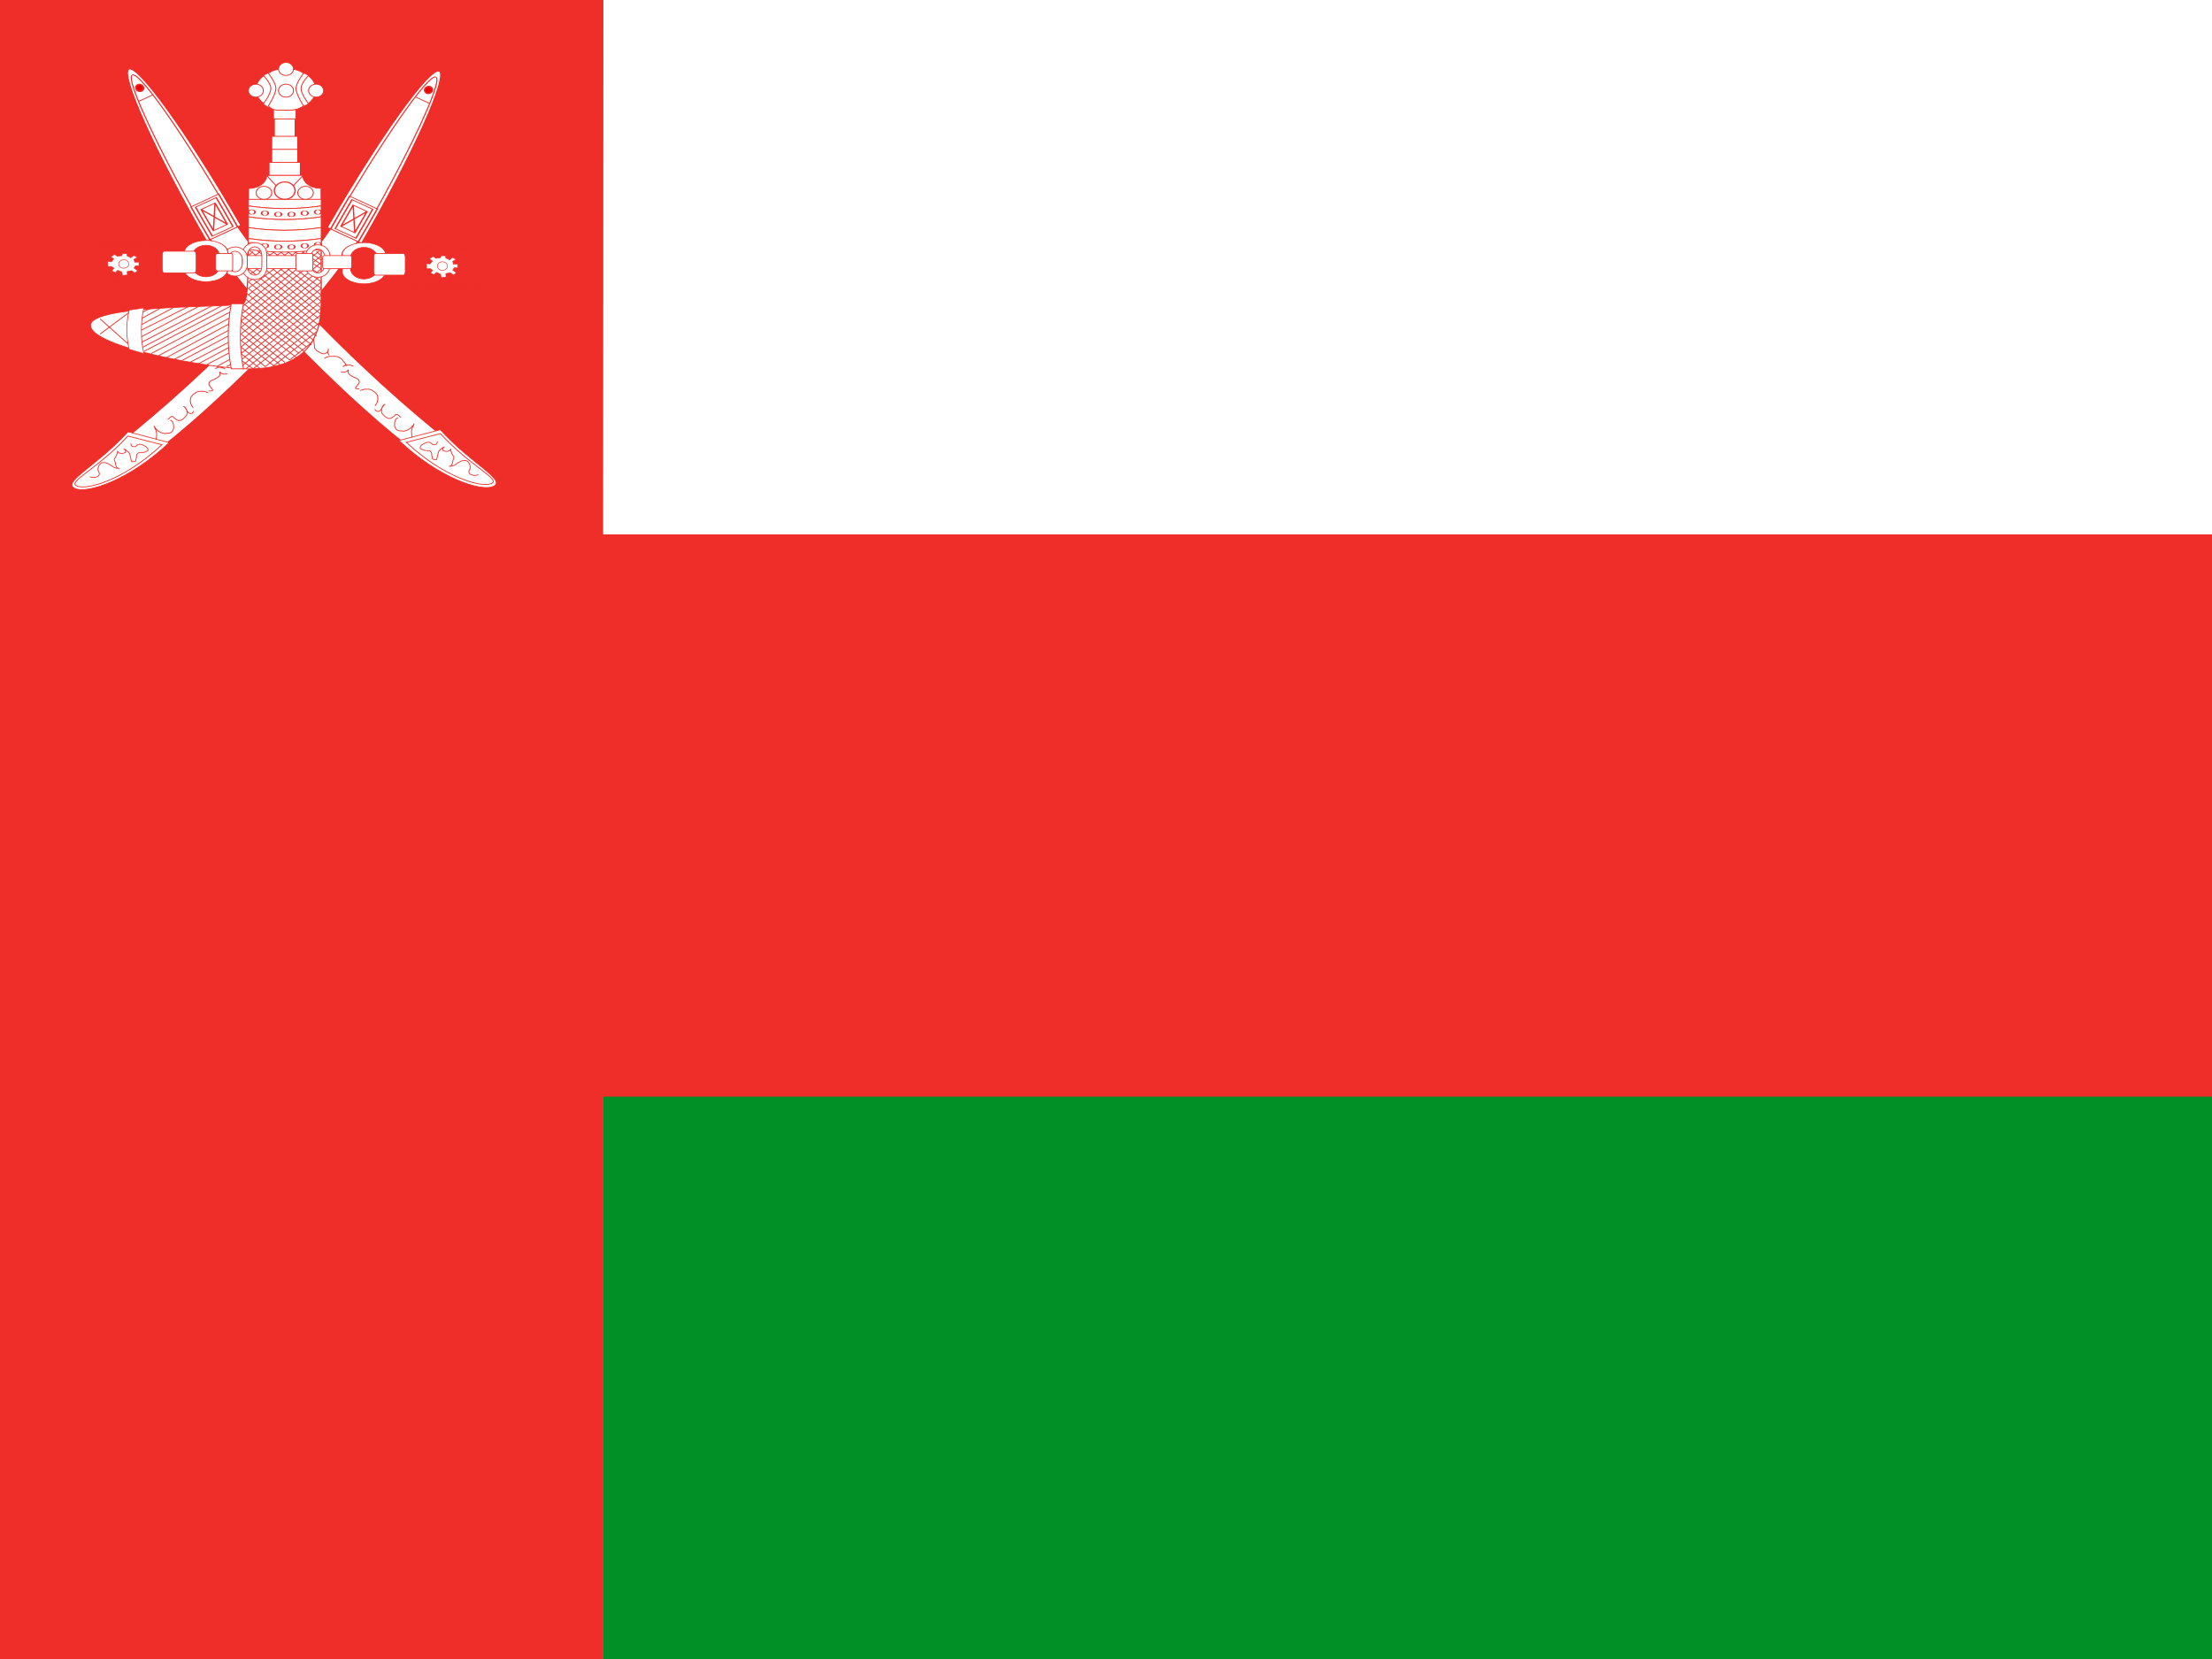
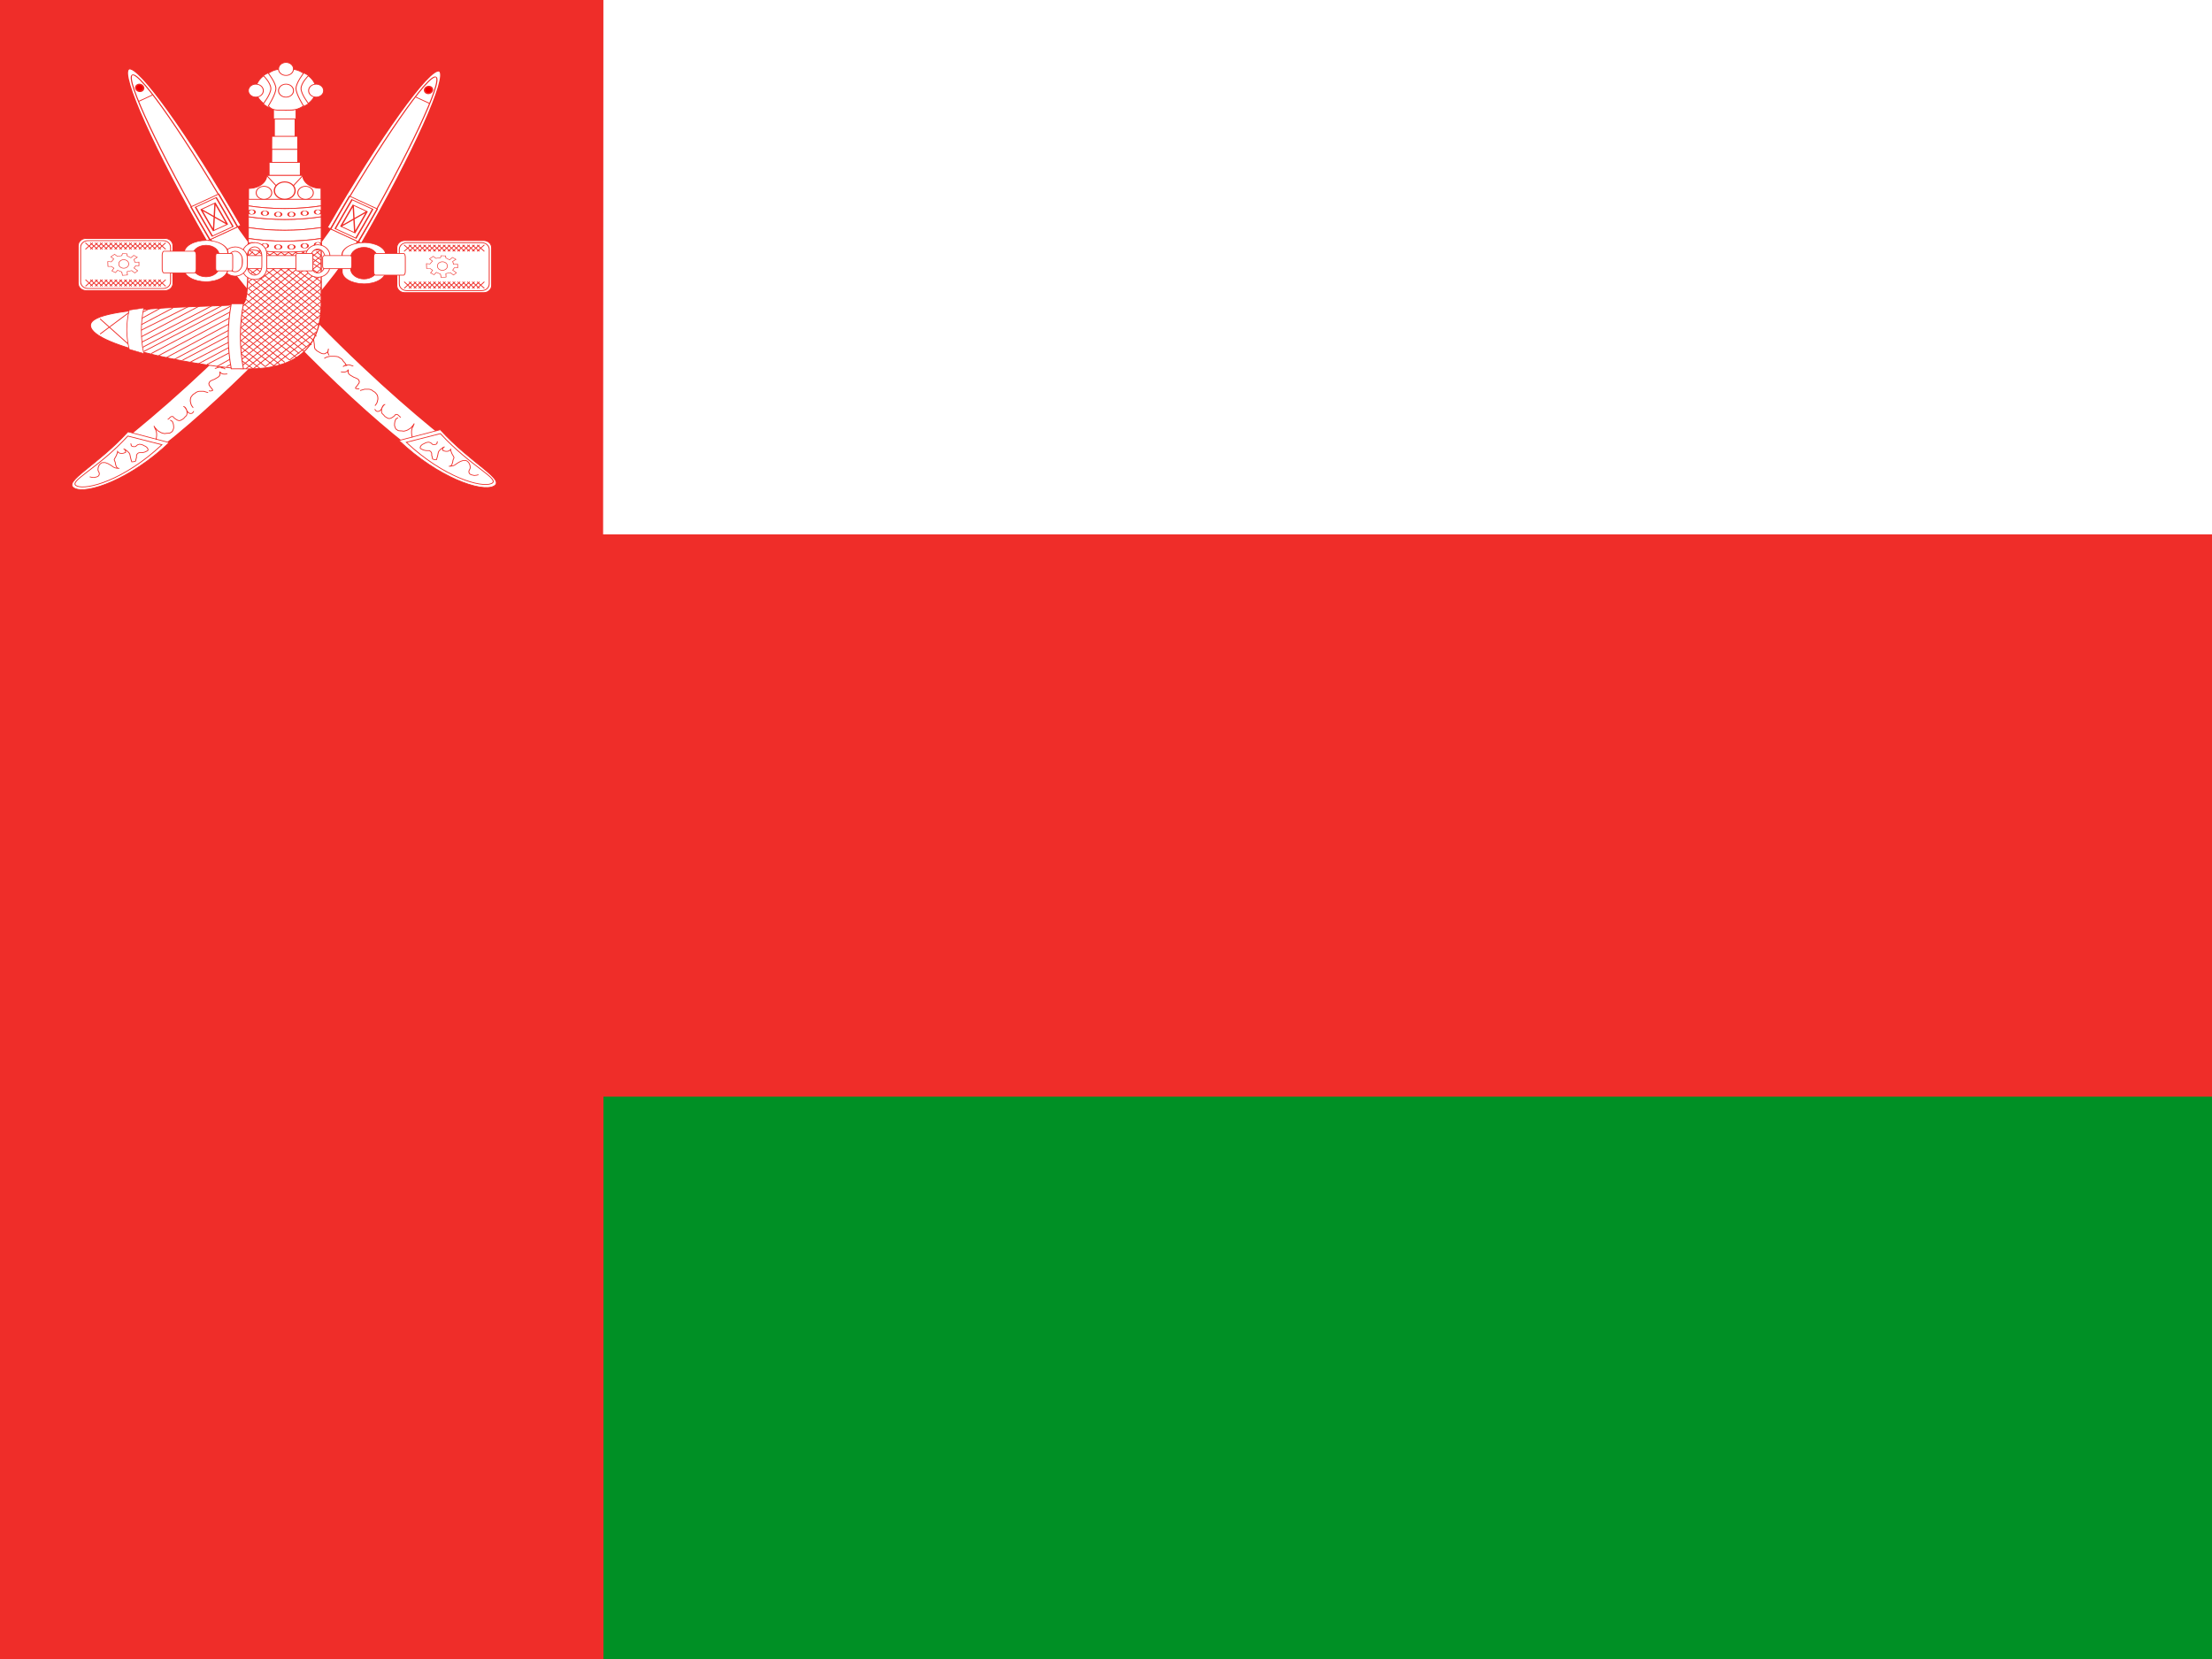
<svg xmlns="http://www.w3.org/2000/svg" viewBox="0 0 640 480">
  <defs>
    <clipPath>
      <path fill-opacity=".7" d="M0 0h640v480H0z" />
    </clipPath>
  </defs>
  <g clip-path="url(#om-a)">
    <path fill="#ef2d29" fill-rule="evenodd" d="M-3.3-21.6H699v553H-3.3z" />
    <path fill="#009025" fill-rule="evenodd" d="M174.6 317.3h535.7V525H174.6z" />
    <path fill="#fff" fill-rule="evenodd" d="M174.6-35.4h564.9v190h-565z" />
    <g stroke="#ef2d28">
      <g fill="#fff" fill-rule="evenodd" transform="matrix(.19848 0 0 .17744 111.3 -13.4)">
-         <rect width="138.2" x="17.7" y="467.7" stroke-width="1.4" rx="11.3" ry="11.8" />
-         <rect width="131.1" x="21.3" y="471.3" stroke-width="1.3" rx="10.7" ry="10.9" />
+         <rect width="138.2" height="85" x="17.7" y="467.7" stroke-width="1.4" rx="11.3" ry="11.8" />
+         <rect width="131.1" height="78" x="21.3" y="471.3" stroke-width="1.3" rx="10.7" ry="10.9" />
        <path stroke-width="1.3" d="M65 396l9.7.5.4 5.8 8 5.3 6.2-6.7 7.5 5.3-7 5.8 1.7 8 8.8-.5V430l-7-.4-3.6 6.6 8 7.5-6.2 6.2-6.7-6.6-9.7 2.6.5 9.7-10.6 1-1.4-9.4-8.8-4.8-4.9 6.6-7.5-4.9 4.4-7.5-5.3-4.8H34l-.4-13.7 7.5.9 5.3-8-6.2-6.2 8-7 5.7 5.7 9.7-1.8L65 396z" transform="matrix(.68108 0 0 .5852 38 260.7)" />
        <ellipse cx="68.9" cy="426.8" stroke-width="1.3" rx="11.1" ry="9.9" transform="matrix(.65819 0 0 .70224 38.8 209.6)" />
        <path stroke-width="1.3" d="M39 474.8l-10.7 10.6m17.8-10.6l-10.7 10.6m17.7-10.6l-10.6 10.6m17.7-10.6l-10.6 10.6m17.7-10.6l-10.6 10.6m17.7-10.6l-10.6 10.6m17.7-10.6l-10.6 10.6m17.7-10.6L78 485.4m17.7-10.6L85 485.4m17.8-10.6L92 485.4m17.7-10.6l-10.6 10.6m17.7-10.6l-10.6 10.6m-17.7-10.6L78 485.4m46-10.6l-10.6 10.6m17.7-10.6l-10.6 10.6m17.7-10.6l-10.6 10.6m17.7-10.6l-10.6 10.6m0-10.6l10.6 10.6m-17.7-10.6l10.6 10.6m-17.7-10.6l10.6 10.6m-17.7-10.6l10.6 10.6m-17.7-10.6l10.6 10.6m-17.7-10.6l10.6 10.6m-17.7-10.6l10.7 10.6M85 474.8l10.6 10.6m-17.8-10.6l10.7 10.6m-17.7-10.6l10.6 10.6m-17.7-10.6l10.6 10.6m-17.7-10.6l10.6 10.6M85 474.8l10.6 10.6m-46-10.6l10.5 10.6m-17.7-10.6l10.7 10.6m-17.8-10.6L46 485.4m-17.8-10.6L39 485.4m0 49.6l-10.6 10.7M46 535l-10.7 10.7M53.2 535l-10.7 10.7M60.2 535l-10.6 10.7M67.3 535l-10.6 10.7M74.4 535l-10.6 10.7M81.5 535L71 545.7M88.6 535L78 545.7M95.7 535L85 545.7m17.7-10.7L92 545.7m18-10.7l-10.7 10.7M117 535l-10.6 10.7M88.6 535L78 545.7m46-10.7l-10.6 10.7m17.7-10.7l-10.6 10.7m17.7-10.7l-10.6 10.7m17.7-10.7l-10.6 10.7m0-10.7l10.6 10.7M127.6 535l10.6 10.7M120.5 535l10.6 10.7M113.4 535l10.6 10.7M106.3 535l10.6 10.7M99.2 535l10.7 10.7M92 535l10.7 10.7M85 535l10.6 10.7M78 535l10.6 10.7M70.9 535l10.6 10.7M63.8 535l10.6 10.7M56.7 535l10.6 10.7M85.1 535l10.6 10.7m-46-10.7l10.5 10.7M42.5 535l10.7 10.7M35.4 535l10.7 10.7M28.4 535L39 545.7" />
      </g>
      <g fill="#fff" fill-rule="evenodd" transform="matrix(.19848 0 0 .17744 19.1 -14)">
-         <rect width="138.2" x="17.7" y="467.7" stroke-width="1.4" rx="11.3" ry="11.8" />
-         <rect width="131.1" x="21.3" y="471.3" stroke-width="1.3" rx="10.7" ry="10.9" />
+         <rect width="138.2" height="85" x="17.7" y="467.7" stroke-width="1.4" rx="11.3" ry="11.8" />
+         <rect width="131.1" height="78" x="21.3" y="471.3" stroke-width="1.3" rx="10.7" ry="10.9" />
        <path stroke-width="1.3" d="M65 396l9.7.5.4 5.8 8 5.3 6.2-6.7 7.5 5.3-7 5.8 1.7 8 8.8-.5V430l-7-.4-3.6 6.6 8 7.5-6.2 6.2-6.7-6.6-9.7 2.6.5 9.7-10.6 1-1.4-9.4-8.8-4.8-4.9 6.6-7.5-4.9 4.4-7.5-5.3-4.8H34l-.4-13.7 7.5.9 5.3-8-6.2-6.2 8-7 5.7 5.7 9.7-1.8L65 396z" transform="matrix(.68108 0 0 .5852 38 260.7)" />
        <ellipse cx="68.9" cy="426.8" stroke-width="1.3" rx="11.1" ry="9.9" transform="matrix(.65819 0 0 .70224 38.8 209.6)" />
        <path stroke-width="1.3" d="M39 474.8l-10.7 10.6m17.8-10.6l-10.7 10.6m17.7-10.6l-10.6 10.6m17.7-10.6l-10.6 10.6m17.7-10.6l-10.6 10.6m17.7-10.6l-10.6 10.6m17.7-10.6l-10.6 10.6m17.7-10.6L78 485.4m17.7-10.6L85 485.4m17.8-10.6L92 485.4m17.7-10.6l-10.6 10.6m17.7-10.6l-10.6 10.6m-17.7-10.6L78 485.4m46-10.6l-10.6 10.6m17.7-10.6l-10.6 10.6m17.7-10.6l-10.6 10.6m17.7-10.6l-10.6 10.6m0-10.6l10.6 10.6m-17.7-10.6l10.6 10.6m-17.7-10.6l10.6 10.6m-17.7-10.6l10.6 10.6m-17.7-10.6l10.6 10.6m-17.7-10.6l10.6 10.6m-17.7-10.6l10.7 10.6M85 474.8l10.6 10.6m-17.8-10.6l10.7 10.6m-17.7-10.6l10.6 10.6m-17.7-10.6l10.6 10.6m-17.7-10.6l10.6 10.6M85 474.8l10.6 10.6m-46-10.6l10.5 10.6m-17.7-10.6l10.7 10.6m-17.8-10.6L46 485.4m-17.8-10.6L39 485.4m0 49.6l-10.6 10.7M46 535l-10.7 10.7M53.2 535l-10.7 10.7M60.2 535l-10.6 10.7M67.3 535l-10.6 10.7M74.4 535l-10.6 10.7M81.5 535L71 545.7M88.6 535L78 545.7M95.7 535L85 545.7m17.7-10.7L92 545.7m18-10.7l-10.7 10.7M117 535l-10.6 10.7M88.6 535L78 545.7m46-10.7l-10.6 10.7m17.7-10.7l-10.6 10.7m17.7-10.7l-10.6 10.7m17.7-10.7l-10.6 10.7m0-10.7l10.6 10.7M127.6 535l10.6 10.7M120.5 535l10.6 10.7M113.4 535l10.6 10.7M106.3 535l10.6 10.7M99.2 535l10.7 10.7M92 535l10.7 10.7M85 535l10.6 10.7M78 535l10.6 10.7M70.9 535l10.6 10.7M63.8 535l10.6 10.7M56.7 535l10.6 10.7M85.1 535l10.6 10.7m-46-10.7l10.5 10.7M42.5 535l10.7 10.7M35.4 535l10.7 10.7M28.4 535L39 545.7" />
      </g>
      <path fill="#fff" fill-rule="evenodd" stroke-width="1.3" d="M538.6 531.5c1.7 166.6 24.8 202 3.5 202s-31.9-92.1-31.9-205.5 14.2-205.5 35.5-205.5-9 31.9-7.1 209z" transform="matrix(-.32136 -.12684 -.20158 .20221 345.9 61.4)" />
      <path fill="#fff" fill-rule="evenodd" stroke-width="1.2" d="M545.7 779.5l-60.3 17.7c56.7 60.3 120.5 85 138.2 74.4 17.7-10.6-31.9-35.4-78-92z" transform="matrix(-.19848 0 0 .17744 145.3 -13.4)" />
      <path fill="#fff" fill-rule="evenodd" stroke-width="1.3" d="M547.3 786.9l-51 14.7c56.7 60.3 112.8 77.4 127.3 70 14.6-7.3-30.3-28-76.3-84.7z" transform="matrix(-.19334 0 0 .17062 142.8 -8.1)" />
      <path fill="none" stroke-width="1.8" d="M353.1 634.2c.2 1.3.8 7.1 1.3 9.4 0 3.2.3 5.6.6 8.1.8 2.2.7 4.2 3.1 5a9.9 9.9 0 005 4.4 27.7 27.7 0 006.3 3.8 11.6 11.6 0 007.5.6c2.2-1.5 3.8-3.1 5.6-4.4.4-2 .8-4.9 1.3-6.9a32.6 32.6 0 00-1.3 8.2c.2 3 1.3 4.4 2.5 6.8" transform="matrix(-.13978 0 0 .12414 123 20.4)" />
      <path fill="none" stroke-width="1.8" d="M389.4 681.7l.6-.6c-1.5 1.5-.9.8 2.5-1.3 2.4-1.2 5-1.8 8.1-2.4h8.8c3.4 0 5.7.5 8.1 1.2 1.8 1.8 4.4 2.8 6.3 4.4a11 11 0 013.7 5c1.7 1.7 2.8 4.3 4.4 5.6.7 2.9 2.1 2.8 3.1 5-3 .2-5.3.6-6.9 2.5-2.6 1.3 2.2-1.3 3.2-2.5 2-.6 2.5-1.2 5.6-1.2 2.8-1 4.6.7 7.5 1.2 1.7 1 2.2 1.3 4.4 1.3" transform="matrix(-.13978 0 0 .12414 124.9 19.7)" />
      <path fill="none" stroke-width="1.8" d="M438.1 724.9c1.3 0 7.1 1.1 9.4 0 2.6-.7 4-2 5.6-4.4.8-1.7 0 3 0 5 .3 3.7 1.4 3.7 3.2 6.2 1.8 1.2 3.7 2.8 5.6 3.8a18 18 0 005.6 3.1c2 1 4.1 1.8 5.6 3.1 2.1 1.5 2 3.3 3.2 5.7-.3 3-.8 4.8-2.5 6.2-.8 2.1-2.4 4.2-3.8 5.6-1.5 3-3.3 4.3.6 5 2.2 1 3.4.2 5.7 0" transform="matrix(-.13978 0 0 .12414 127 18.2)" />
      <path fill="none" stroke-width="1.8" d="M480.6 771.7c1.6-.4 7-2.2 9.4-3.1h8.8c3.3.3 4 1.3 6.8 2.5 1.9 1.9 3.1 3.2 5.7 4.4 1.3 1.7 4 4.7 5 6.9a25.5 25.5 0 011.2 8c0 3.7-1 4.4-1.2 7.6a19.3 19.3 0 01-3.8 7.5c-.3.8-.5 1-1.2 1.2" transform="matrix(-.13978 0 0 .12414 127.4 17.8)" />
      <path fill="none" stroke-width="2.3" d="M538.1 818c.4 0 1.2 2 2.5 3.7 2.9 3 3.2 3.2 7.5 3.2 4-.2 3.5-1.6 6.3-2.5 1.3-2 2.9-3.6 4.4-6.3 1-1.6 1.9-4.1 3-5.6 1.2-1.9 2.6-3.3 3.8-5 1.2-.5 1.6-1 3.2-1.3-3.6.6-4 1.9-6.3 3.8a58.9 58.9 0 00-3.1 5.6c-.4 2.7-1.2 4.8-1.3 8.1 0 3.5 0 5.9 1.3 8.8 1.5 1.5 2.5 3.1 4.4 4.4a36.7 36.7 0 014.3 5l5.7 3.7c1.8 1.1 3.9 2.2 6.8 2.5 3.7-.3 4.8-1.3 7.5-2.5 2.4-1.7 4.2-2.8 6.3-4.4a21 21 0 004.4-5c3.3-.8 5.5-.5 7.5 1.3a16.5 16.5 0 014.3 4.4c1 .5 2.8 2 3.8 2.5" transform="matrix(-.09924 0 0 .09799 109.5 38.8)" />
      <path fill="none" stroke-width="1.9" d="M503.8 836.1c-.8.3-3.8 2.4-5 3.1-.8 2.7-2.1 4.1-2.5 7-.7 2.6-.7 5.6-.7 8.7.7 3.2 2 5.5 3.2 8 2 1.4 3 2.4 5.6 3.8 2.5.4 5 .7 8.1.7 2 .6 5.6.9 7.5 0 2.8-.4 4.9-1.5 6.9-2.5 2.3-1.3 3.7-2.6 6.2-3.8 1.3-1.8 3.2-3.5 5-5.6 1.6-2.1 2.7-3.3 3.8-5.6-1 2.6-2.3 5-3.1 7.5-1.5 2.6-2.3 3.6-2.5 6.8-1 2.6-.7 5.8-.7 8.8.3 2 .4 5.8 1.3 7.5v1.9" transform="matrix(-.12338 0 0 .12229 111.4 19.3)" />
      <path fill="none" stroke-width="1.2" d="M541.3 799.2v.7c0-1.7 0-.9-.7 2.5-1.1 1.4-4 1.8-6.2 1.2-2-1.7-2-3-5.6-3.7-3.6.2-5 1.2-7 2.5a9.5 9.5 0 00-5 4.3c-.7 2.1-1.1 3.6 1.3 4.4a15.2 15.2 0 007 2.5c2.8 0 4.9-.3 6.2 1.3 2 2 1.8 3.2 1.8 6.8.7 1.1.8 4.4 1.3 5.7a10.6 10.6 0 005.6 1.2c.7-2 1.4-5.4 1.9-7.5.5-2.2.6-5.4 1.9-6.9a16.6 16.6 0 014.3-4.4 8 8 0 013.8-2.4c-2.5 1.2-2.8 2.6-3.1 5.6 2.1 1 2.7 1.8 6.2 1.9 3.5-.3 4.3-1.2 5.6-3.2.3 3.2 1.3 4.2 2 7 1.2 1.8 1.7 3.7 3 6.2-.5 3-1.7 3.1-1.8 6.8-.8 2.5-.8 4.8-2.5 6.3-.8 1-1.4 1.1-3.2 1.2 3.6 0 5.8-.4 8.2-1.8 1.8-1.2 3.2-2.6 5-3.8a23.9 23.9 0 017.5-3.8c2.9 0 5-.3 6.2 1.3 1.8 1.3 3 3.5 3.8 6.3.5 3.2.8 5.4-.7 7.5-1 2.4-1.3 3.3 0 6.2 1.5 2 3.6 2.3 7 3.1 2.3-.1 4.6-.6 6.2-1.2" transform="matrix(-.19848 0 0 .17744 145.3 -13.4)" />
      <g fill-rule="evenodd" stroke-width="1.3" transform="matrix(-.19848 0 0 .17744 145.3 -13.4)">
        <path fill="#fff" d="M531.5 359.6c0-165.2 8-299.4 17.7-299.4 9.8 0 17.7 134.2 17.7 299.4h-35.4z" transform="matrix(1.4216 -.73423 .46161 .89375 -716.8 541)" />
        <path fill="#fff" d="M531.5 359.6c0-165.2 8-299.4 17.7-299.4 9.8 0 17.7 134.2 17.7 299.4" transform="matrix(1.1373 -.58739 .44532 .86221 -554.8 471.8)" />
        <path fill="#fff" d="M563.4 301.2c.2 18.9 0 40.2 0 60.2H535c0-20-.2-41.3 0-60.2h28.4z" transform="matrix(1.4216 -.73423 .45889 .88849 -716.7 541.4)" />
        <path fill="#fff" d="M559.8 304.7c.2 19 0 33.1 0 53.2h-21.2c0-20-.2-34.3 0-53.2h21.2z" transform="matrix(1.4216 -.73423 .45889 .88849 -716.7 541.4)" />
        <path fill="#fff" d="M542.1 311.8h14.2v39h-14.2zm0 0l14.2 39m-14.2 0l14.2-39m-14.2-198.4h14.2" transform="matrix(1.4216 -.73423 .45889 .88849 -716.7 541.4)" />
        <circle cx="545.7" cy="92.1" r="3.5" fill="#ef0000" transform="matrix(1.6046 .45375 -.36215 1.5787 -734.9 -170.8)" />
      </g>
      <path fill="#fff" fill-rule="evenodd" stroke-width="1.3" d="M538.6 531.5c1.7 166.6 24.8 202 3.5 202s-31.9-92.1-31.9-205.5 14.2-205.5 35.5-205.5-9 31.9-7.1 209z" transform="matrix(.32136 -.12684 .20158 .20221 -181.5 60.8)" />
      <path fill="#fff" fill-rule="evenodd" stroke-width="1.2" d="M545.7 779.5l-60.3 17.7c56.7 60.3 120.5 85 138.2 74.4 17.7-10.6-31.9-35.4-78-92z" transform="matrix(.19848 0 0 .17744 19.1 -14)" />
      <path fill="#fff" fill-rule="evenodd" stroke-width="1.3" d="M547.3 786.9l-51 14.7c56.7 60.3 112.8 77.4 127.3 70 14.6-7.3-30.3-28-76.3-84.7z" transform="matrix(.19334 0 0 .17062 21.6 -8.8)" />
      <path fill="none" stroke-width="1.8" d="M353.1 634.2c.2 1.3.8 7.1 1.3 9.4 0 3.2.3 5.6.6 8.1.8 2.2.7 4.2 3.1 5a9.9 9.9 0 005 4.4 27.7 27.7 0 006.3 3.8 11.6 11.6 0 007.5.6c2.2-1.5 3.8-3.1 5.6-4.4.4-2 .8-4.9 1.3-6.9a32.6 32.6 0 00-1.3 8.2c.2 3 1.3 4.4 2.5 6.8" transform="matrix(.13978 0 0 .12414 41.4 19.7)" />
      <path fill="none" stroke-width="1.8" d="M389.4 681.7l.6-.6c-1.5 1.5-.9.8 2.5-1.3 2.4-1.2 5-1.8 8.1-2.4h8.8c3.4 0 5.7.5 8.1 1.2 1.8 1.8 4.4 2.8 6.3 4.4a11 11 0 013.7 5c1.7 1.7 2.8 4.3 4.4 5.6.7 2.9 2.1 2.8 3.1 5-3 .2-5.3.6-6.9 2.5-2.6 1.3 2.2-1.3 3.2-2.5 2-.6 2.5-1.2 5.6-1.2 2.8-1 4.6.7 7.5 1.2 1.7 1 2.2 1.3 4.4 1.3" transform="matrix(.13978 0 0 .12414 39.5 19)" />
      <path fill="none" stroke-width="1.8" d="M438.1 724.9c1.3 0 7.1 1.1 9.4 0 2.6-.7 4-2 5.6-4.4.8-1.7 0 3 0 5 .3 3.7 1.4 3.7 3.2 6.2 1.8 1.2 3.7 2.8 5.6 3.8a18 18 0 005.6 3.1c2 1 4.1 1.8 5.6 3.1 2.1 1.5 2 3.3 3.2 5.7-.3 3-.8 4.8-2.5 6.2-.8 2.1-2.4 4.2-3.8 5.6-1.5 3-3.3 4.3.6 5 2.2 1 3.4.2 5.7 0" transform="matrix(.13978 0 0 .12414 37.4 17.6)" />
      <path fill="none" stroke-width="1.8" d="M480.6 771.7c1.6-.4 7-2.2 9.4-3.1h8.8c3.3.3 4 1.3 6.8 2.5 1.9 1.9 3.1 3.2 5.7 4.4 1.3 1.7 4 4.7 5 6.9a25.5 25.5 0 011.2 8c0 3.7-1 4.4-1.2 7.6a19.3 19.3 0 01-3.8 7.5c-.3.8-.5 1-1.2 1.2" transform="matrix(.13978 0 0 .12414 37 17.2)" />
      <path fill="none" stroke-width="2.3" d="M538.1 818c.4 0 1.2 2 2.5 3.7 2.9 3 3.2 3.2 7.5 3.2 4-.2 3.5-1.6 6.3-2.5 1.3-2 2.9-3.6 4.4-6.3 1-1.6 1.9-4.1 3-5.6 1.2-1.9 2.6-3.3 3.8-5 1.2-.5 1.6-1 3.2-1.3-3.6.6-4 1.9-6.3 3.8a58.9 58.9 0 00-3.1 5.6c-.4 2.7-1.2 4.8-1.3 8.1 0 3.5 0 5.9 1.3 8.8 1.5 1.5 2.5 3.1 4.4 4.4a36.7 36.7 0 014.3 5l5.7 3.7c1.8 1.1 3.9 2.2 6.8 2.5 3.7-.3 4.8-1.3 7.5-2.5 2.4-1.7 4.2-2.8 6.3-4.4a21 21 0 004.4-5c3.3-.8 5.5-.5 7.5 1.3a16.5 16.5 0 014.3 4.4c1 .5 2.8 2 3.8 2.5" transform="matrix(.09924 0 0 .09799 55 38.2)" />
      <path fill="none" stroke-width="1.9" d="M503.8 836.1c-.8.3-3.8 2.4-5 3.1-.8 2.7-2.1 4.1-2.5 7-.7 2.6-.7 5.6-.7 8.7.7 3.2 2 5.5 3.2 8 2 1.4 3 2.4 5.6 3.8 2.5.4 5 .7 8.1.7 2 .6 5.6.9 7.5 0 2.8-.4 4.9-1.5 6.9-2.5 2.3-1.3 3.7-2.6 6.2-3.8 1.3-1.8 3.2-3.5 5-5.6 1.6-2.1 2.7-3.3 3.8-5.6-1 2.6-2.3 5-3.1 7.5-1.5 2.6-2.3 3.6-2.5 6.8-1 2.6-.7 5.8-.7 8.8.3 2 .4 5.8 1.3 7.5v1.9" transform="matrix(.12338 0 0 .12229 53 18.6)" />
      <path fill="none" stroke-width="1.2" d="M541.3 799.2v.7c0-1.7 0-.9-.7 2.5-1.1 1.4-4 1.8-6.2 1.2-2-1.7-2-3-5.6-3.7-3.6.2-5 1.2-7 2.5a9.5 9.5 0 00-5 4.3c-.7 2.1-1.1 3.6 1.3 4.4a15.2 15.2 0 007 2.5c2.8 0 4.9-.3 6.2 1.3 2 2 1.8 3.2 1.8 6.8.7 1.1.8 4.4 1.3 5.7a10.6 10.6 0 005.6 1.2c.7-2 1.4-5.4 1.9-7.5.5-2.2.6-5.4 1.9-6.9a16.6 16.6 0 014.3-4.4 8 8 0 013.8-2.4c-2.5 1.2-2.8 2.6-3.1 5.6 2.1 1 2.7 1.8 6.2 1.9 3.5-.3 4.3-1.2 5.6-3.2.3 3.2 1.3 4.2 2 7 1.2 1.8 1.7 3.7 3 6.2-.5 3-1.7 3.1-1.8 6.8-.8 2.5-.8 4.8-2.5 6.3-.8 1-1.4 1.1-3.2 1.2 3.6 0 5.8-.4 8.2-1.8 1.8-1.2 3.2-2.6 5-3.8a23.9 23.9 0 017.5-3.8c2.9 0 5-.3 6.2 1.3 1.8 1.3 3 3.5 3.8 6.3.5 3.2.8 5.4-.7 7.5-1 2.4-1.3 3.3 0 6.2 1.5 2 3.6 2.3 7 3.1 2.3-.1 4.6-.6 6.2-1.2" transform="matrix(.19848 0 0 .17744 19.1 -14)" />
      <g fill-rule="evenodd" stroke-width="1.3" transform="matrix(.19848 0 0 .17744 19.1 -14)">
        <path fill="#fff" d="M531.5 359.6c0-165.2 8-299.4 17.7-299.4 9.8 0 17.7 134.2 17.7 299.4h-35.4z" transform="matrix(1.4216 -.73423 .46161 .89375 -716.8 541)" />
        <path fill="#fff" d="M531.5 359.6c0-165.2 8-299.4 17.7-299.4 9.8 0 17.7 134.2 17.7 299.4" transform="matrix(1.1373 -.58739 .44532 .86221 -554.8 471.8)" />
        <path fill="#fff" d="M563.4 301.2c.2 18.9 0 40.2 0 60.2H535c0-20-.2-41.3 0-60.2h28.4z" transform="matrix(1.4216 -.73423 .45889 .88849 -716.7 541.4)" />
        <path fill="#fff" d="M559.8 304.7c.2 19 0 33.1 0 53.2h-21.2c0-20-.2-34.3 0-53.2h21.2z" transform="matrix(1.4216 -.73423 .45889 .88849 -716.7 541.4)" />
        <path fill="#fff" d="M542.1 311.8h14.2v39h-14.2zm0 0l14.2 39m-14.2 0l14.2-39m-14.2-198.4h14.2" transform="matrix(1.4216 -.73423 .45889 .88849 -716.7 541.4)" />
        <circle cx="545.7" cy="92.1" r="3.5" fill="#ef0000" transform="matrix(1.6046 .45375 -.36215 1.5787 -734.9 -170.8)" />
      </g>
      <g fill="#fff" fill-rule="evenodd" transform="matrix(.19848 0 0 .17744 19.1 -14)">
        <path stroke-width="1.3" d="M305.6 396.9c0 124 .5 170.7-5.6 177.1-5.8 6.9-167.1 0-167.1 35.4s132.8 71 172.7 71c53.2 0 79.7-35.5 79.7-106.4V397h-79.7z" transform="matrix(1.3333 0 0 1 -141.7 0)" />
        <path stroke-width="1.3" d="M265.8 396.9v17.7a321.1 321.1 0 00106.2 0v-17.7a321.1 321.1 0 01-106.2 0z" transform="matrix(1 0 0 .99999 0 35.4)" />
        <path stroke-width="1.3" d="M265.8 396.9v17.7a321.1 321.1 0 00106.2 0v-17.7a321.1 321.1 0 01-106.2 0z" transform="scale(1 .99999)" />
        <path stroke-width="1.3" d="M265.8 396.9v17.7a321.1 321.1 0 00106.2 0v-17.7a321.1 321.1 0 01-106.2 0z" transform="matrix(1 0 0 .99999 0 17.7)" />
        <path stroke-width="1.3" d="M265.8 396.9v17.7a321.1 321.1 0 00106.2 0v-17.7a321.1 321.1 0 01-106.2 0z" transform="matrix(1 0 0 .99999 0 53.1)" />
        <ellipse cx="256.9" cy="210.8" stroke-width="4.4" rx="8.9" ry="26.6" transform="matrix(.54545 0 0 .14383 130.5 394.3)" />
        <ellipse cx="292.3" cy="246.3" stroke-width="4.4" rx="8.9" ry="26.6" transform="matrix(.54545 0 0 .14383 130.5 391.1)" />
        <ellipse cx="327.8" cy="264" stroke-width="4.4" rx="8.9" ry="26.6" transform="matrix(.54545 0 0 .14383 130.5 390.5)" />
        <ellipse cx="363.2" cy="264" stroke-width="4.4" rx="8.9" ry="26.6" transform="matrix(.54545 0 0 .14383 130.5 390.5)" />
        <ellipse cx="398.6" cy="246.3" stroke-width="4.4" rx="8.9" ry="26.6" transform="matrix(.54545 0 0 .14383 130.5 391.1)" />
        <ellipse cx="434.1" cy="210.8" stroke-width="4.4" rx="8.9" ry="26.6" transform="matrix(.54545 0 0 .14383 130.5 394.3)" />
        <path stroke-width="1.3" d="M265.8 485.4L372 581.1m-95.6-95.7l95.7 85M290.5 489l81.6 70.9m-71-71l71 60.3M311.8 489l60.2 49.6M322.4 489l49.6 39m-39-39l39 28.3M343.8 489l28.4 21.2M354.3 489l17.8 14.2M365 489l7 7m-106.2 0L372 591.8m0-106.3L255 591.7m106.3-106.3l-102.7 92.2m88.6-88.6l-81.5 70.8m70.8-70.8l-70.8 60.2M326 489l-60.2 49.6m49.6-49.6l-49.6 39m39-39l-39 28.3M294 489l-28.3 21.2m17.7-21.2l-17.7 14.2m7-14.2l-7 7m106.3 0L255 602.5m117-95.7L255 613m117-95.7L255 623.6m117-95.7L255 634.4m117-95.7L255 644.9m117-95.7L255 655.5m117-95.7L255 666.1m117-95.6L255 676.8m117-95.7l-109.9 99.2M372 591.7l-99.2 88.6m95.6-74.4l-78 70.9M365 620l-63.8 56.7m56.7-39l-32 28.3m-60.1-159.4l102.7 92.1m-102.7-81.5l102.7 92.2M265.8 528l99.2 88.5m-99.2-78l99.2 88.7m-99.2-78l95.6 85m-99.2-77.9l95.7 85M262.2 567l88.6 78m-92.1-71l88.6 78M255 581l85 74.4m-85-63.8l81.5 70.9M255 602.3l71 63.7" />
        <path stroke-width="1.3" d="M265.8 396.9v17.7a321.1 321.1 0 00106.2 0v-17.7a321.1 321.1 0 01-106.2 0z" transform="matrix(1 0 0 .99999 0 70.9)" />
        <path stroke-width="1.3" d="M255.1 613l63.8 56.7m-63.8-46l56.7 49.5m-56.7-39l49.6 42.6m-49.6-32l35.5 32M255 655.5l28.4 24.8M255 666.1l17.7 14.2" />
        <ellipse cx="256.9" cy="210.8" stroke-width="4.4" rx="8.9" ry="26.6" transform="matrix(.54545 0 0 .14383 130.5 447.5)" />
        <ellipse cx="292.3" cy="246.3" stroke-width="4.4" rx="8.9" ry="26.6" transform="matrix(.54545 0 0 .14383 130.5 444.3)" />
        <ellipse cx="327.8" cy="264" stroke-width="4.4" rx="8.9" ry="26.6" transform="matrix(.54545 0 0 .14383 130.5 443.6)" />
        <ellipse cx="363.2" cy="264" stroke-width="4.4" rx="8.9" ry="26.6" transform="matrix(.54545 0 0 .14383 130.5 443.6)" />
        <ellipse cx="398.6" cy="246.3" stroke-width="4.4" rx="8.9" ry="26.6" transform="matrix(.54545 0 0 .14383 130.5 444.3)" />
        <ellipse cx="434.1" cy="210.8" stroke-width="4.4" rx="8.9" ry="26.6" transform="matrix(.54545 0 0 .14383 130.5 447.5)" />
        <path stroke-width="1.3" d="M113.4 652l127.5-74.4m-134.6 70.8l120.5-70.8m-124 63.7l109.8-63.7M99.2 634.3l95.7-56.7M92 627.2l88.6-49.6m-85 39l60.2-35.5M92 609.4l46-28.3m-46 17.7l32-17.7m0 74.4l120.4-70.9M134.7 659L248 591.7m-102.7 70.9l106.3-63.8m-95.7 67.3l88.6-53.1M170 666.1l78-46m-67.4 49.6l67.3-39m-56.7 42.5l53.2-31.9m-39 32l42.5-24.9m-28.3 28.4L248 659m-14 17.8l17.7-10.6" />
        <path stroke-width="1.3" d="M265.8 396.9v17.7a321.1 321.1 0 00106.2 0v-17.7a321.1 321.1 0 01-106.2 0z" transform="matrix(0 1 -.99999 0 655.5 308.3)" />
        <path stroke-width="1.3" d="M49.6 623.6l42.5-35.4m-42.5 10.6l42.5 42.5" />
        <path stroke-width="1.3" d="M260.1 388l5.6 26.6c35.5 5.9 65.3 5.9 100.8 0l11.1-26.6c-35.4 5.9-82 5.9-117.5 0z" transform="matrix(0 .63333 -.8 0 423.8 416.3)" />
        <path stroke-width="1.3" d="M258.7 350.8v-17.9c-10.7.2-17.8-10.5-17.8-21.2l-35.4.1c0 10.6-7 21.3-17.7 21.3v17.7h70.9z" transform="matrix(1.4983 0 0 1 -15.6 53.1)" />
        <path stroke-width="1.4" d="M296 343.7h45.6V365H296zm3.9-21.3h37.9v21.3h-38zm0-21.2h37.9v21.2h-38zm3.8-28.4H334v28.4h-30.3zm-1.3-24.8h33v24.8h-33z" />
        <ellipse cx="237.4" cy="161.2" stroke-width="1.3" rx="42.5" ry="33.7" transform="matrix(1.0333 0 0 1 75.3 63.8)" />
        <path stroke-width="1.3" d="M258.7 159.4c0 9.3 10.6 24.8 10.6 24.8-7.7 6.2-20.2 10.7-31.9 10.7s-26.3-2.6-31.9-10.7c0 0 10.6-15.4 10.6-24.7s-10.6-21.3-10.6-21.3a54.6 54.6 0 0132-10.6c11.6 0 24 4.5 31.8 10.6 0 0-10.6 12-10.6 21.3z" transform="matrix(1.0333 0 0 1 75.3 63.8)" />
        <path stroke-width="1.3" d="M251.6 159.4c0 9.3 10.6 28.4 10.6 28.4-7.7 6-13 7-24.8 7s-19.2 1.1-24.8-7c0 0 10.6-19 10.6-28.4s-10.6-24.8-10.6-24.8c7.7-6 13-7 24.8-7 11.7 0 17.1 1 24.8 7 0 0-10.6 15.5-10.6 24.8z" transform="matrix(1.0333 0 0 1 75.3 63.8)" />
        <circle cx="194.9" cy="166.5" r="10.6" stroke-width="1.3" transform="matrix(1.0333 0 0 1 75.3 60.2)" />
        <circle cx="194.9" cy="166.5" r="10.6" stroke-width="1.3" transform="matrix(1.0333 0 0 1 163.2 60.2)" />
        <circle cx="194.9" cy="166.5" r="10.6" stroke-width="1.3" transform="matrix(1.0333 0 0 1 119.3 60.2)" />
        <circle cx="194.9" cy="166.5" r="10.6" stroke-width="1.3" transform="matrix(1.0333 0 0 1 119.3 24.8)" />
        <circle cx="194.9" cy="166.5" r="10.6" stroke-width="1.3" transform="matrix(1.0702 0 0 1 80 226.8)" />
        <circle cx="194.9" cy="166.5" r="10.6" stroke-width="1.3" transform="matrix(1.0702 0 0 1 140.6 226.8)" />
        <path stroke-width="1.3" d="M212.6 311.8h49.6l-24.8 31.9-24.8-31.9z" transform="matrix(1.0702 0 0 1 64.8 53.1)" />
        <circle cx="194.9" cy="166.5" r="10.6" stroke-width="1.3" transform="matrix(1.427 0 0 1.3333 40.7 167.7)" />
      </g>
      <g fill="#fff" fill-rule="evenodd" transform="matrix(.19848 0 0 .17744 18.8 -19.1)">
        <rect width="81.5" height="21.3" x="262.2" y="524.4" stroke-width="1.2" rx="4.3" ry="3.7" />
        <path stroke-width="1.2" d="M368.5 506.7c-9.8 0-17.7 8.3-17.7 18.5v16.1a18 18 0 0017.7 18.5 18 18 0 0017.7-18.5v-16a18 18 0 00-17.7-18.6zm0 7c-5.9 0-10.6 6.7-10.6 14.9v9.3c0 8.2 4.7 14.8 10.6 14.8 5.9 0 10.6-6.6 10.6-14.8v-9.3c0-8.2-4.7-14.8-10.6-14.8zm-92.1-3.5c-6 0-10.6 6.6-10.6 14.9v16.4c0 8.2 4.7 14.8 10.6 14.8 5.9 0 10.6-6.6 10.6-14.8V525c0-8.3-4.7-14.9-10.6-14.9zm0-7a18 18 0 00-17.7 18.5v23.2a18 18 0 0017.7 18.5c9.8 0 17.7-8.3 17.7-18.5v-23.2a18 18 0 00-17.7-18.6z" />
        <path stroke-width="1.2" d="M248 517.3c-5.9 0-10.6 6.6-10.6 14.8v3.9c0 8.2 4.7 14.8 10.6 14.8 6 0 10.7-6.6 10.7-14.8v-3.9c0-8.2-4.8-14.8-10.7-14.8zm0-7a18 18 0 00-17.7 18.5v10.6a18 18 0 0017.7 18.5c9.8 0 17.8-8.3 17.8-18.5v-10.6a18 18 0 00-17.8-18.6z" />
        <path stroke-width=".9" d="M478.4 237.4c-6 0-10.7 6.6-10.7 14.8v16.5c0 8.1 4.8 14.8 10.7 14.8 5.8 0 10.6-6.6 10.6-14.9v-16.4c0-8.2-4.8-14.8-10.6-14.8zm0-7a18 18 0 00-17.8 18.4V272a18 18 0 0017.7 18.6c9.9 0 17.8-8.3 17.8-18.6v-23.2a18 18 0 00-17.7-18.5z" transform="matrix(1.8 0 0 1.1176 -655.5 242.2)" />
        <path stroke-width=".9" d="M478.4 237.4c-6 0-10.7 6.6-10.7 14.8v16.5c0 8.1 4.8 14.8 10.7 14.8 5.8 0 10.6-6.6 10.6-14.9v-16.4c0-8.2-4.8-14.8-10.6-14.8zm0-7a18 18 0 00-17.8 18.4V272a18 18 0 0017.7 18.6c9.9 0 17.8-8.3 17.8-18.6v-23.2a18 18 0 00-17.7-18.5z" transform="matrix(1.8 0 0 1.1176 -425.2 245.7)" />
        <rect width="42.5" height="21.3" x="375.6" y="524.4" stroke-width="1.2" rx="2.3" ry="3.7" />
        <rect width="24.8" height="28.4" x="336.6" y="520.9" stroke-width="1.2" rx="1.3" ry="4.9" />
        <rect width="24.8" height="28.4" x="219.7" y="520.9" stroke-width="1.2" rx="1.3" ry="4.9" />
        <rect width="49.6" height="35.4" x="141.7" y="517.3" stroke-width="1.2" rx="2.6" ry="6.1" />
        <rect width="46.1" height="35.4" x="450" y="520.9" stroke-width="1.2" rx="2.5" ry="6.1" />
      </g>
    </g>
  </g>
</svg>
